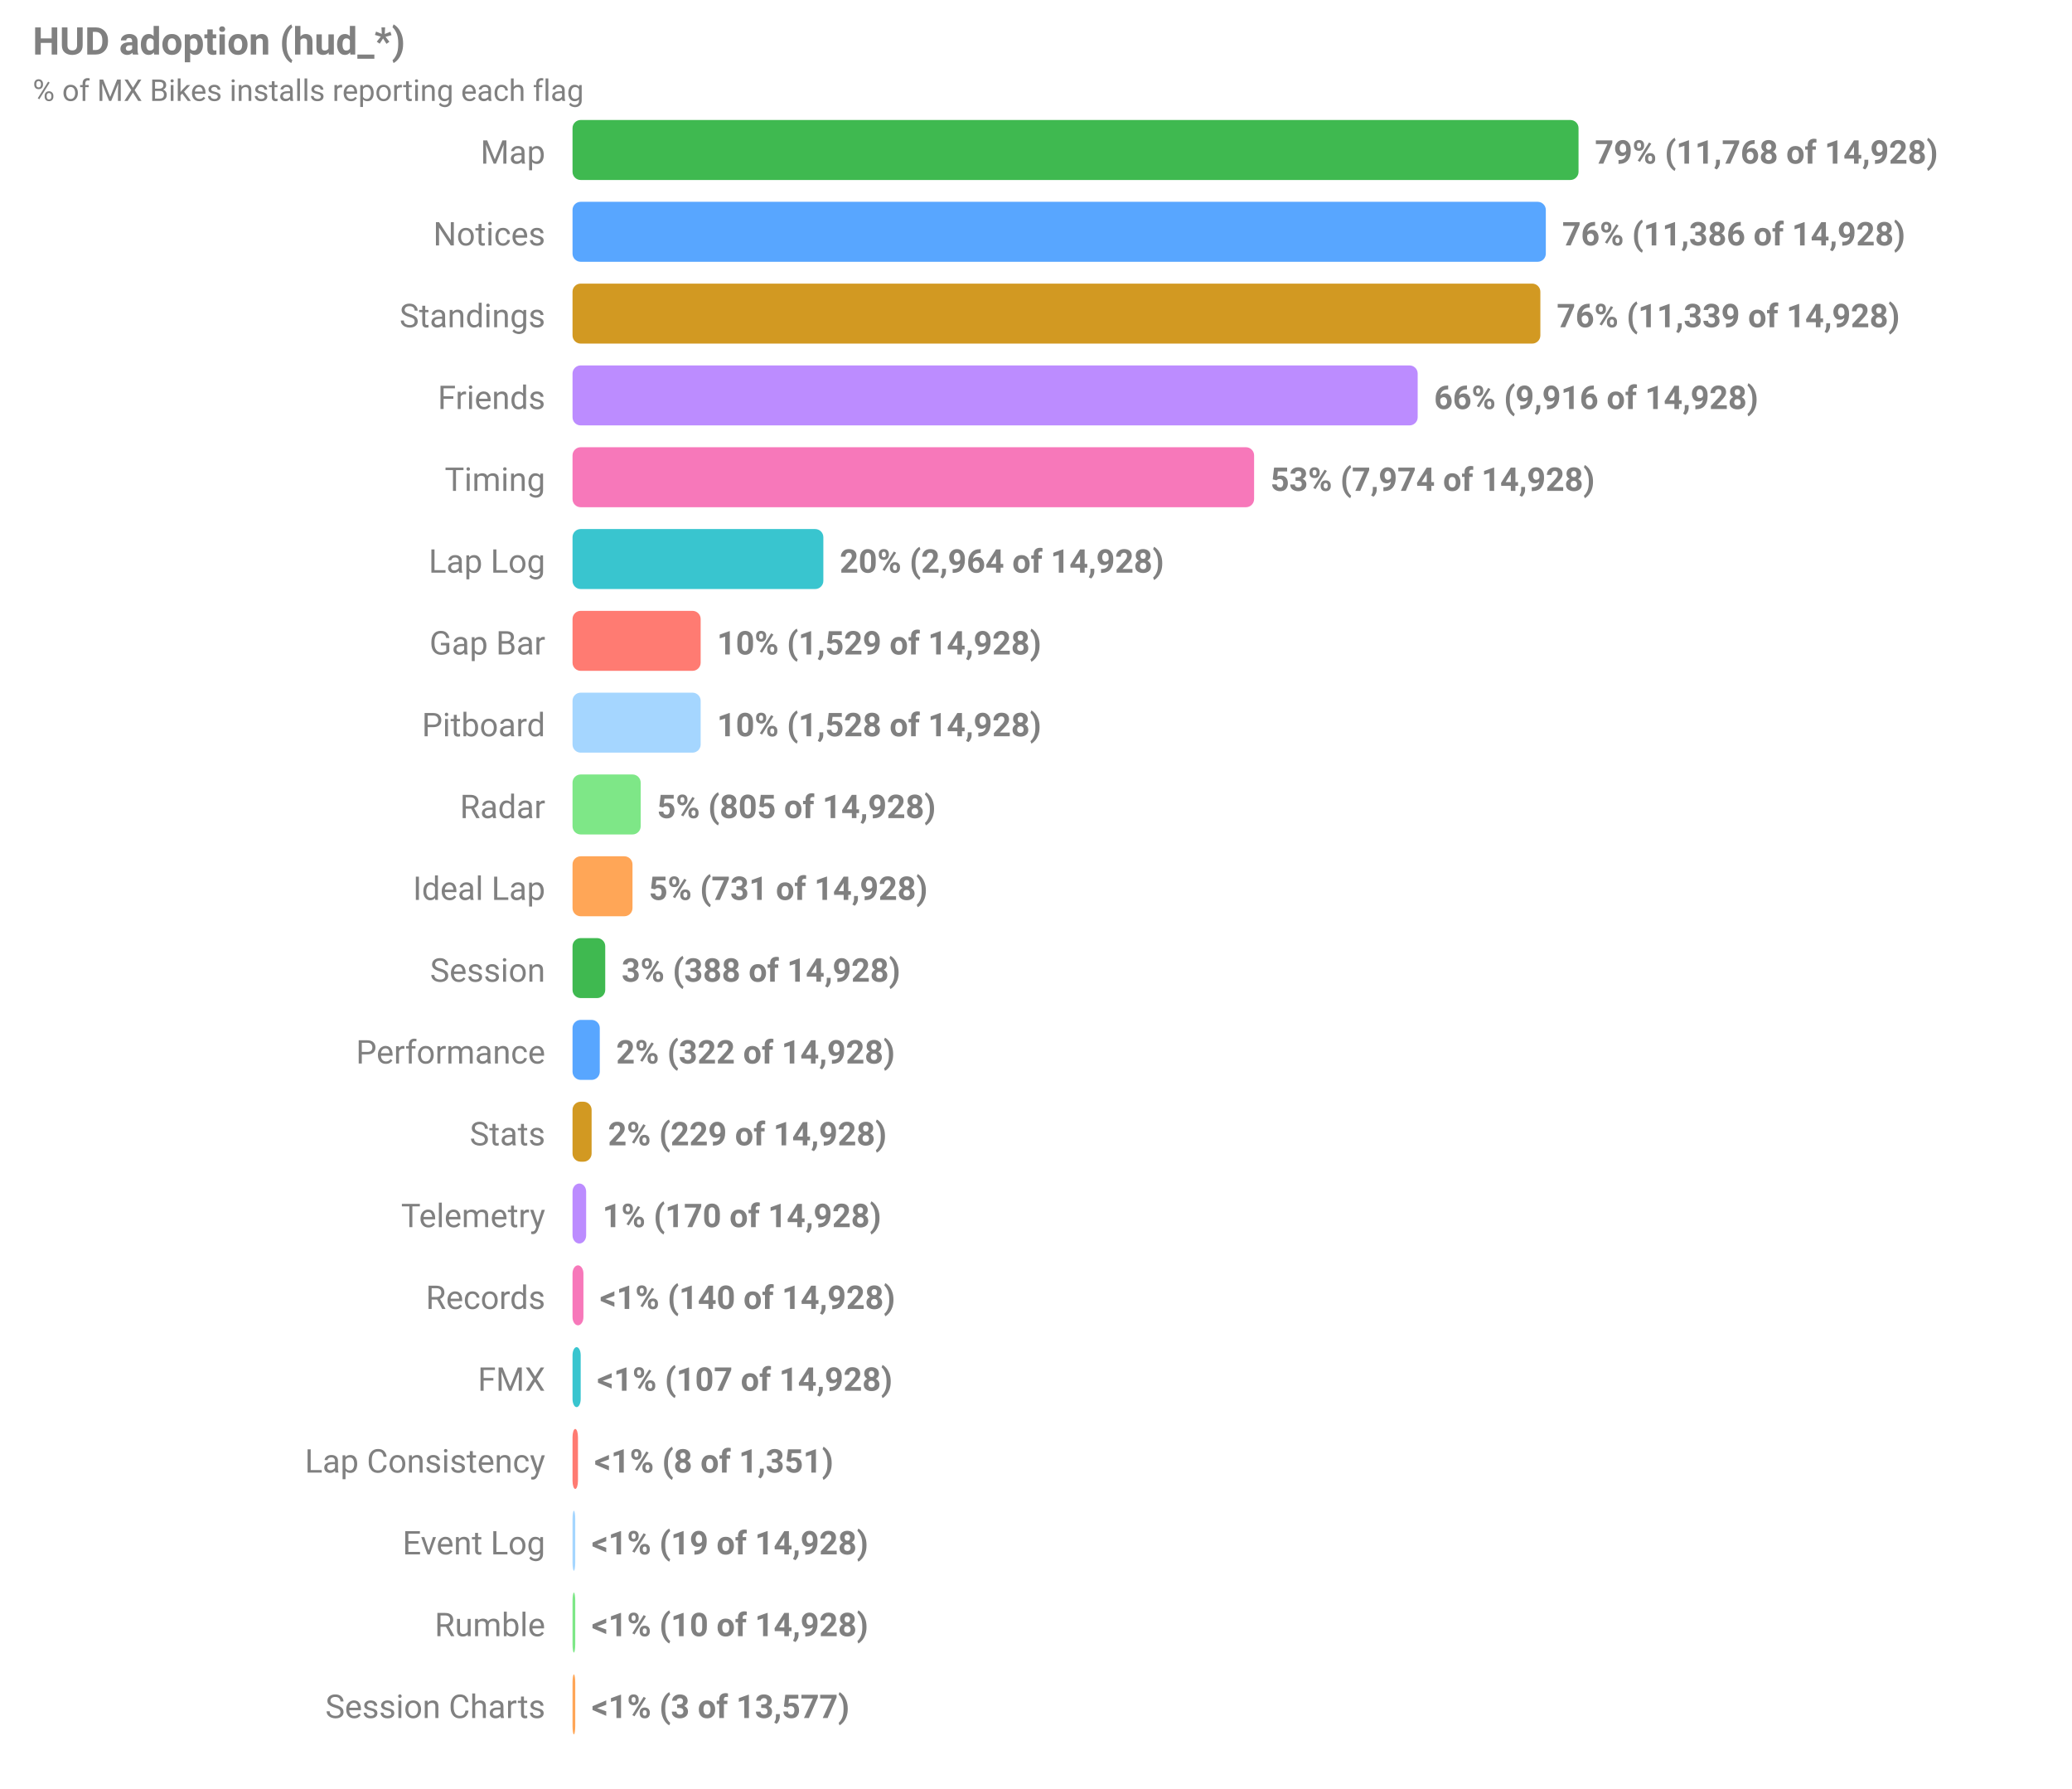
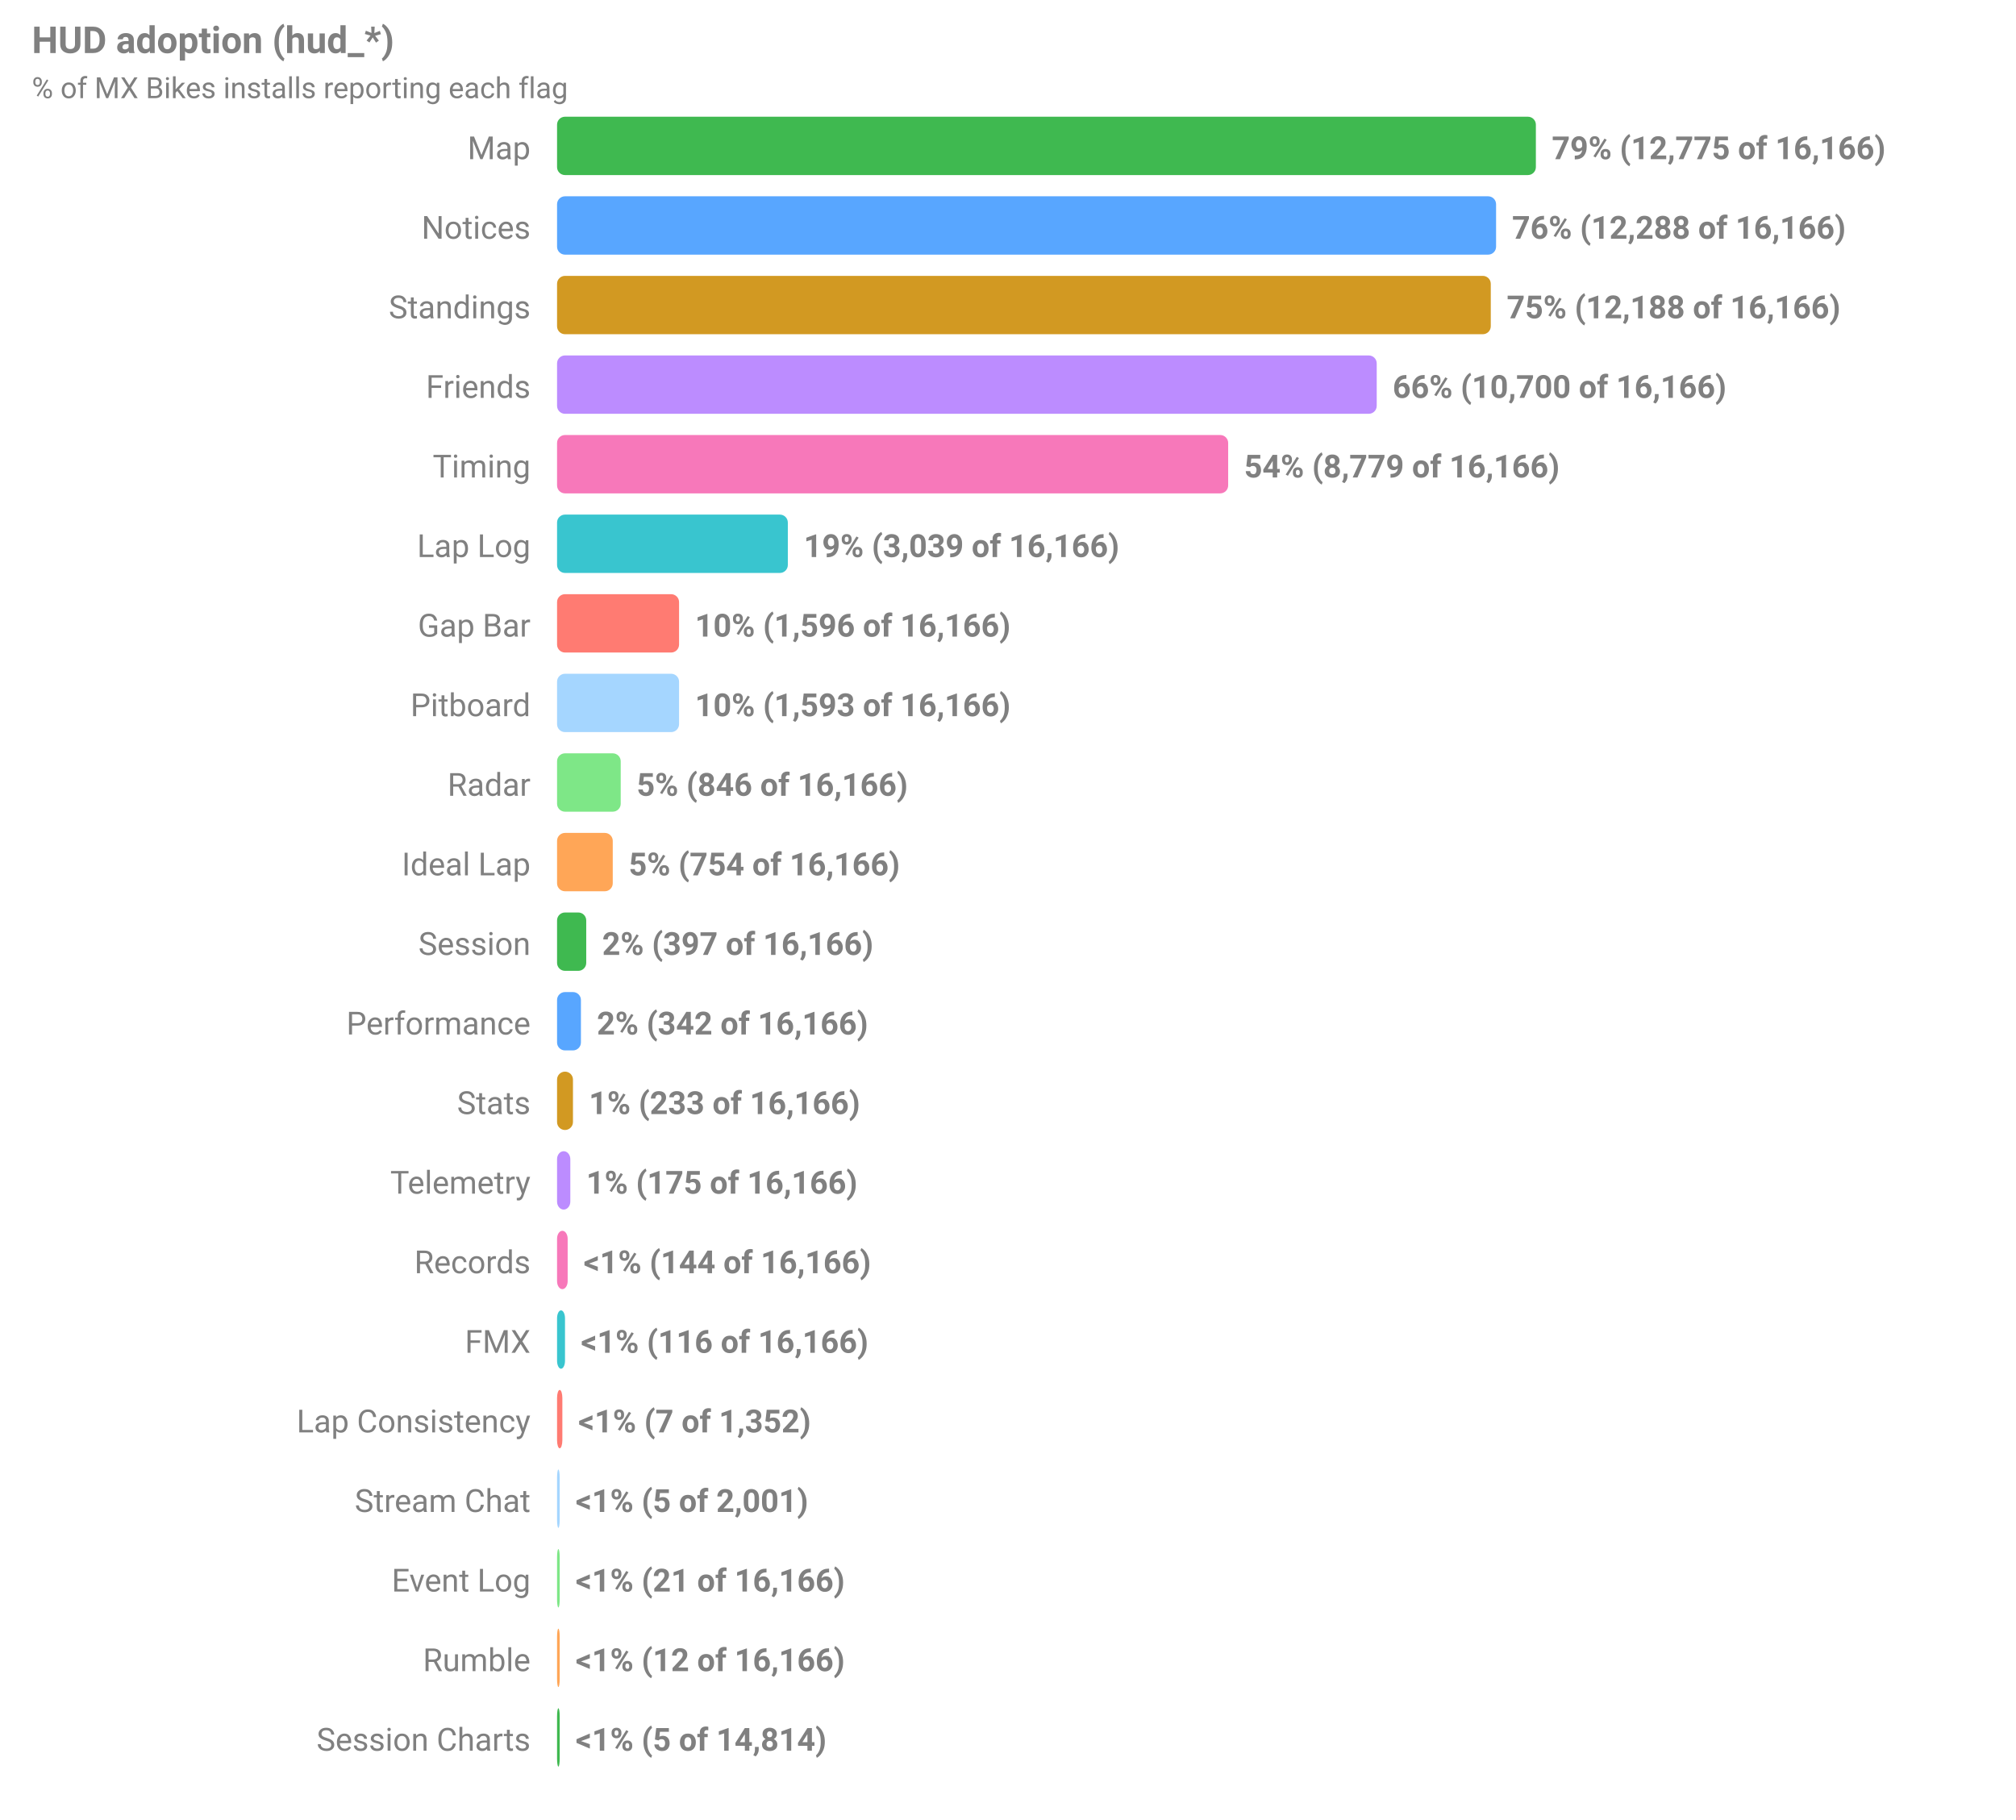
- <svg xmlns="http://www.w3.org/2000/svg" width="760" height="656" viewBox="0 0 760 656" role="img" aria-label="HUD adoption (hud_*)">
+ <svg xmlns="http://www.w3.org/2000/svg" width="760" height="686" viewBox="0 0 760 686" role="img" aria-label="HUD adoption (hud_*)">
  <style>
  text{font-family:-apple-system,BlinkMacSystemFont,'Segoe UI',Roboto,Helvetica,Arial,sans-serif}
  .grid{stroke:#808080;stroke-opacity:.3;stroke-width:1}
  .axis{stroke:#808080;stroke-width:1}
  .lbl{fill:#808080;font-size:12px}
  .val{fill:#808080;font-size:12px;font-weight:600}
  .title{fill:#808080;font-size:14px;font-weight:700}
  .sub{fill:#808080;font-size:11px}
  .gap{fill:#808080;opacity:.12}
  .gaplbl{fill:#808080;font-size:10px;opacity:.85}
  .ico{fill:#808080}
  .t1{fill:#e3b341}
  .t2{fill:#d29922}
  .t3{fill:#b7860b}
  .t4{fill:#946f0f}
</style>
  <text x="12" y="20" class="title">HUD adoption (hud_*)</text>
  <text x="12" y="37" class="sub">% of MX Bikes installs reporting each flag</text>
  <text x="200" y="60" class="lbl" text-anchor="end">Map</text>
-   <rect x="210" y="44" width="369" height="22" rx="3" fill="#3fb950" data-tip="Map: 79% (11,768 of 14,928)" />
-   <text x="585" y="60" class="val">79% (11,768 of 14,928)</text>
+   <rect x="210" y="44" width="369" height="22" rx="3" fill="#3fb950" data-tip="Map: 79% (12,775 of 16,166)" />
+   <text x="585" y="60" class="val">79% (12,775 of 16,166)</text>
  <text x="200" y="90" class="lbl" text-anchor="end">Notices</text>
-   <rect x="210" y="74" width="357" height="22" rx="3" fill="#58a6ff" data-tip="Notices: 76% (11,386 of 14,928)" />
-   <text x="573" y="90" class="val">76% (11,386 of 14,928)</text>
+   <rect x="210" y="74" width="354" height="22" rx="3" fill="#58a6ff" data-tip="Notices: 76% (12,288 of 16,166)" />
+   <text x="570" y="90" class="val">76% (12,288 of 16,166)</text>
  <text x="200" y="120" class="lbl" text-anchor="end">Standings</text>
-   <rect x="210" y="104" width="355" height="22" rx="3" fill="#d29922" data-tip="Standings: 76% (11,339 of 14,928)" />
-   <text x="571" y="120" class="val">76% (11,339 of 14,928)</text>
+   <rect x="210" y="104" width="352" height="22" rx="3" fill="#d29922" data-tip="Standings: 75% (12,188 of 16,166)" />
+   <text x="568" y="120" class="val">75% (12,188 of 16,166)</text>
  <text x="200" y="150" class="lbl" text-anchor="end">Friends</text>
-   <rect x="210" y="134" width="310" height="22" rx="3" fill="#bc8cff" data-tip="Friends: 66% (9,916 of 14,928)" />
-   <text x="526" y="150" class="val">66% (9,916 of 14,928)</text>
+   <rect x="210" y="134" width="309" height="22" rx="3" fill="#bc8cff" data-tip="Friends: 66% (10,700 of 16,166)" />
+   <text x="525" y="150" class="val">66% (10,700 of 16,166)</text>
  <text x="200" y="180" class="lbl" text-anchor="end">Timing</text>
-   <rect x="210" y="164" width="250" height="22" rx="3" fill="#f778ba" data-tip="Timing: 53% (7,974 of 14,928)" />
-   <text x="466" y="180" class="val">53% (7,974 of 14,928)</text>
+   <rect x="210" y="164" width="253" height="22" rx="3" fill="#f778ba" data-tip="Timing: 54% (8,779 of 16,166)" />
+   <text x="469" y="180" class="val">54% (8,779 of 16,166)</text>
  <text x="200" y="210" class="lbl" text-anchor="end">Lap Log</text>
-   <rect x="210" y="194" width="92" height="22" rx="3" fill="#39c5cf" data-tip="Lap Log: 20% (2,964 of 14,928)" />
-   <text x="308" y="210" class="val">20% (2,964 of 14,928)</text>
+   <rect x="210" y="194" width="87" height="22" rx="3" fill="#39c5cf" data-tip="Lap Log: 19% (3,039 of 16,166)" />
+   <text x="303" y="210" class="val">19% (3,039 of 16,166)</text>
  <text x="200" y="240" class="lbl" text-anchor="end">Gap Bar</text>
-   <rect x="210" y="224" width="47" height="22" rx="3" fill="#ff7b72" data-tip="Gap Bar: 10% (1,529 of 14,928)" />
-   <text x="263" y="240" class="val">10% (1,529 of 14,928)</text>
+   <rect x="210" y="224" width="46" height="22" rx="3" fill="#ff7b72" data-tip="Gap Bar: 10% (1,596 of 16,166)" />
+   <text x="262" y="240" class="val">10% (1,596 of 16,166)</text>
  <text x="200" y="270" class="lbl" text-anchor="end">Pitboard</text>
-   <rect x="210" y="254" width="47" height="22" rx="3" fill="#a5d6ff" data-tip="Pitboard: 10% (1,528 of 14,928)" />
-   <text x="263" y="270" class="val">10% (1,528 of 14,928)</text>
+   <rect x="210" y="254" width="46" height="22" rx="3" fill="#a5d6ff" data-tip="Pitboard: 10% (1,593 of 16,166)" />
+   <text x="262" y="270" class="val">10% (1,593 of 16,166)</text>
  <text x="200" y="300" class="lbl" text-anchor="end">Radar</text>
-   <rect x="210" y="284" width="25" height="22" rx="3" fill="#7ee787" data-tip="Radar: 5% (805 of 14,928)" />
-   <text x="241" y="300" class="val">5% (805 of 14,928)</text>
+   <rect x="210" y="284" width="24" height="22" rx="3" fill="#7ee787" data-tip="Radar: 5% (846 of 16,166)" />
+   <text x="240" y="300" class="val">5% (846 of 16,166)</text>
  <text x="200" y="330" class="lbl" text-anchor="end">Ideal Lap</text>
-   <rect x="210" y="314" width="22" height="22" rx="3" fill="#ffa657" data-tip="Ideal Lap: 5% (731 of 14,928)" />
-   <text x="238" y="330" class="val">5% (731 of 14,928)</text>
+   <rect x="210" y="314" width="21" height="22" rx="3" fill="#ffa657" data-tip="Ideal Lap: 5% (754 of 16,166)" />
+   <text x="237" y="330" class="val">5% (754 of 16,166)</text>
  <text x="200" y="360" class="lbl" text-anchor="end">Session</text>
-   <rect x="210" y="344" width="12" height="22" rx="3" fill="#3fb950" data-tip="Session: 3% (388 of 14,928)" />
-   <text x="228" y="360" class="val">3% (388 of 14,928)</text>
+   <rect x="210" y="344" width="11" height="22" rx="3" fill="#3fb950" data-tip="Session: 2% (397 of 16,166)" />
+   <text x="227" y="360" class="val">2% (397 of 16,166)</text>
  <text x="200" y="390" class="lbl" text-anchor="end">Performance</text>
-   <rect x="210" y="374" width="10" height="22" rx="3" fill="#58a6ff" data-tip="Performance: 2% (322 of 14,928)" />
-   <text x="226" y="390" class="val">2% (322 of 14,928)</text>
+   <rect x="210" y="374" width="9" height="22" rx="3" fill="#58a6ff" data-tip="Performance: 2% (342 of 16,166)" />
+   <text x="225" y="390" class="val">2% (342 of 16,166)</text>
  <text x="200" y="420" class="lbl" text-anchor="end">Stats</text>
-   <rect x="210" y="404" width="7" height="22" rx="3" fill="#d29922" data-tip="Stats: 2% (229 of 14,928)" />
-   <text x="223" y="420" class="val">2% (229 of 14,928)</text>
+   <rect x="210" y="404" width="6" height="22" rx="3" fill="#d29922" data-tip="Stats: 1% (233 of 16,166)" />
+   <text x="222" y="420" class="val">1% (233 of 16,166)</text>
  <text x="200" y="450" class="lbl" text-anchor="end">Telemetry</text>
-   <rect x="210" y="434" width="5" height="22" rx="3" fill="#bc8cff" data-tip="Telemetry: 1% (170 of 14,928)" />
-   <text x="221" y="450" class="val">1% (170 of 14,928)</text>
+   <rect x="210" y="434" width="5" height="22" rx="3" fill="#bc8cff" data-tip="Telemetry: 1% (175 of 16,166)" />
+   <text x="221" y="450" class="val">1% (175 of 16,166)</text>
  <text x="200" y="480" class="lbl" text-anchor="end">Records</text>
-   <rect x="210" y="464" width="4" height="22" rx="3" fill="#f778ba" data-tip="Records: &lt;1% (140 of 14,928)" />
-   <text x="220" y="480" class="val">&lt;1% (140 of 14,928)</text>
+   <rect x="210" y="464" width="4" height="22" rx="3" fill="#f778ba" data-tip="Records: &lt;1% (144 of 16,166)" />
+   <text x="220" y="480" class="val">&lt;1% (144 of 16,166)</text>
  <text x="200" y="510" class="lbl" text-anchor="end">FMX</text>
-   <rect x="210" y="494" width="3" height="22" rx="3" fill="#39c5cf" data-tip="FMX: &lt;1% (107 of 14,928)" />
-   <text x="219" y="510" class="val">&lt;1% (107 of 14,928)</text>
+   <rect x="210" y="494" width="3" height="22" rx="3" fill="#39c5cf" data-tip="FMX: &lt;1% (116 of 16,166)" />
+   <text x="219" y="510" class="val">&lt;1% (116 of 16,166)</text>
  <text x="200" y="540" class="lbl" text-anchor="end">Lap Consistency</text>
-   <rect x="210" y="524" width="2" height="22" rx="3" fill="#ff7b72" data-tip="Lap Consistency: &lt;1% (8 of 1,351)" />
-   <text x="218" y="540" class="val">&lt;1% (8 of 1,351)</text>
-   <text x="200" y="570" class="lbl" text-anchor="end">Event Log</text>
-   <rect x="210" y="554" width="1" height="22" rx="3" fill="#a5d6ff" data-tip="Event Log: &lt;1% (19 of 14,928)" />
-   <text x="217" y="570" class="val">&lt;1% (19 of 14,928)</text>
-   <text x="200" y="600" class="lbl" text-anchor="end">Rumble</text>
-   <rect x="210" y="584" width="1" height="22" rx="3" fill="#7ee787" data-tip="Rumble: &lt;1% (10 of 14,928)" />
-   <text x="217" y="600" class="val">&lt;1% (10 of 14,928)</text>
-   <text x="200" y="630" class="lbl" text-anchor="end">Session Charts</text>
-   <rect x="210" y="614" width="1" height="22" rx="3" fill="#ffa657" data-tip="Session Charts: &lt;1% (3 of 13,577)" />
-   <text x="217" y="630" class="val">&lt;1% (3 of 13,577)</text>
+   <rect x="210" y="524" width="2" height="22" rx="3" fill="#ff7b72" data-tip="Lap Consistency: &lt;1% (7 of 1,352)" />
+   <text x="218" y="540" class="val">&lt;1% (7 of 1,352)</text>
+   <text x="200" y="570" class="lbl" text-anchor="end">Stream Chat</text>
+   <rect x="210" y="554" width="1" height="22" rx="3" fill="#a5d6ff" data-tip="Stream Chat: &lt;1% (5 of 2,001)" />
+   <text x="217" y="570" class="val">&lt;1% (5 of 2,001)</text>
+   <text x="200" y="600" class="lbl" text-anchor="end">Event Log</text>
+   <rect x="210" y="584" width="1" height="22" rx="3" fill="#7ee787" data-tip="Event Log: &lt;1% (21 of 16,166)" />
+   <text x="217" y="600" class="val">&lt;1% (21 of 16,166)</text>
+   <text x="200" y="630" class="lbl" text-anchor="end">Rumble</text>
+   <rect x="210" y="614" width="1" height="22" rx="3" fill="#ffa657" data-tip="Rumble: &lt;1% (12 of 16,166)" />
+   <text x="217" y="630" class="val">&lt;1% (12 of 16,166)</text>
+   <text x="200" y="660" class="lbl" text-anchor="end">Session Charts</text>
+   <rect x="210" y="644" width="1" height="22" rx="3" fill="#3fb950" data-tip="Session Charts: &lt;1% (5 of 14,814)" />
+   <text x="217" y="660" class="val">&lt;1% (5 of 14,814)</text>
</svg>
